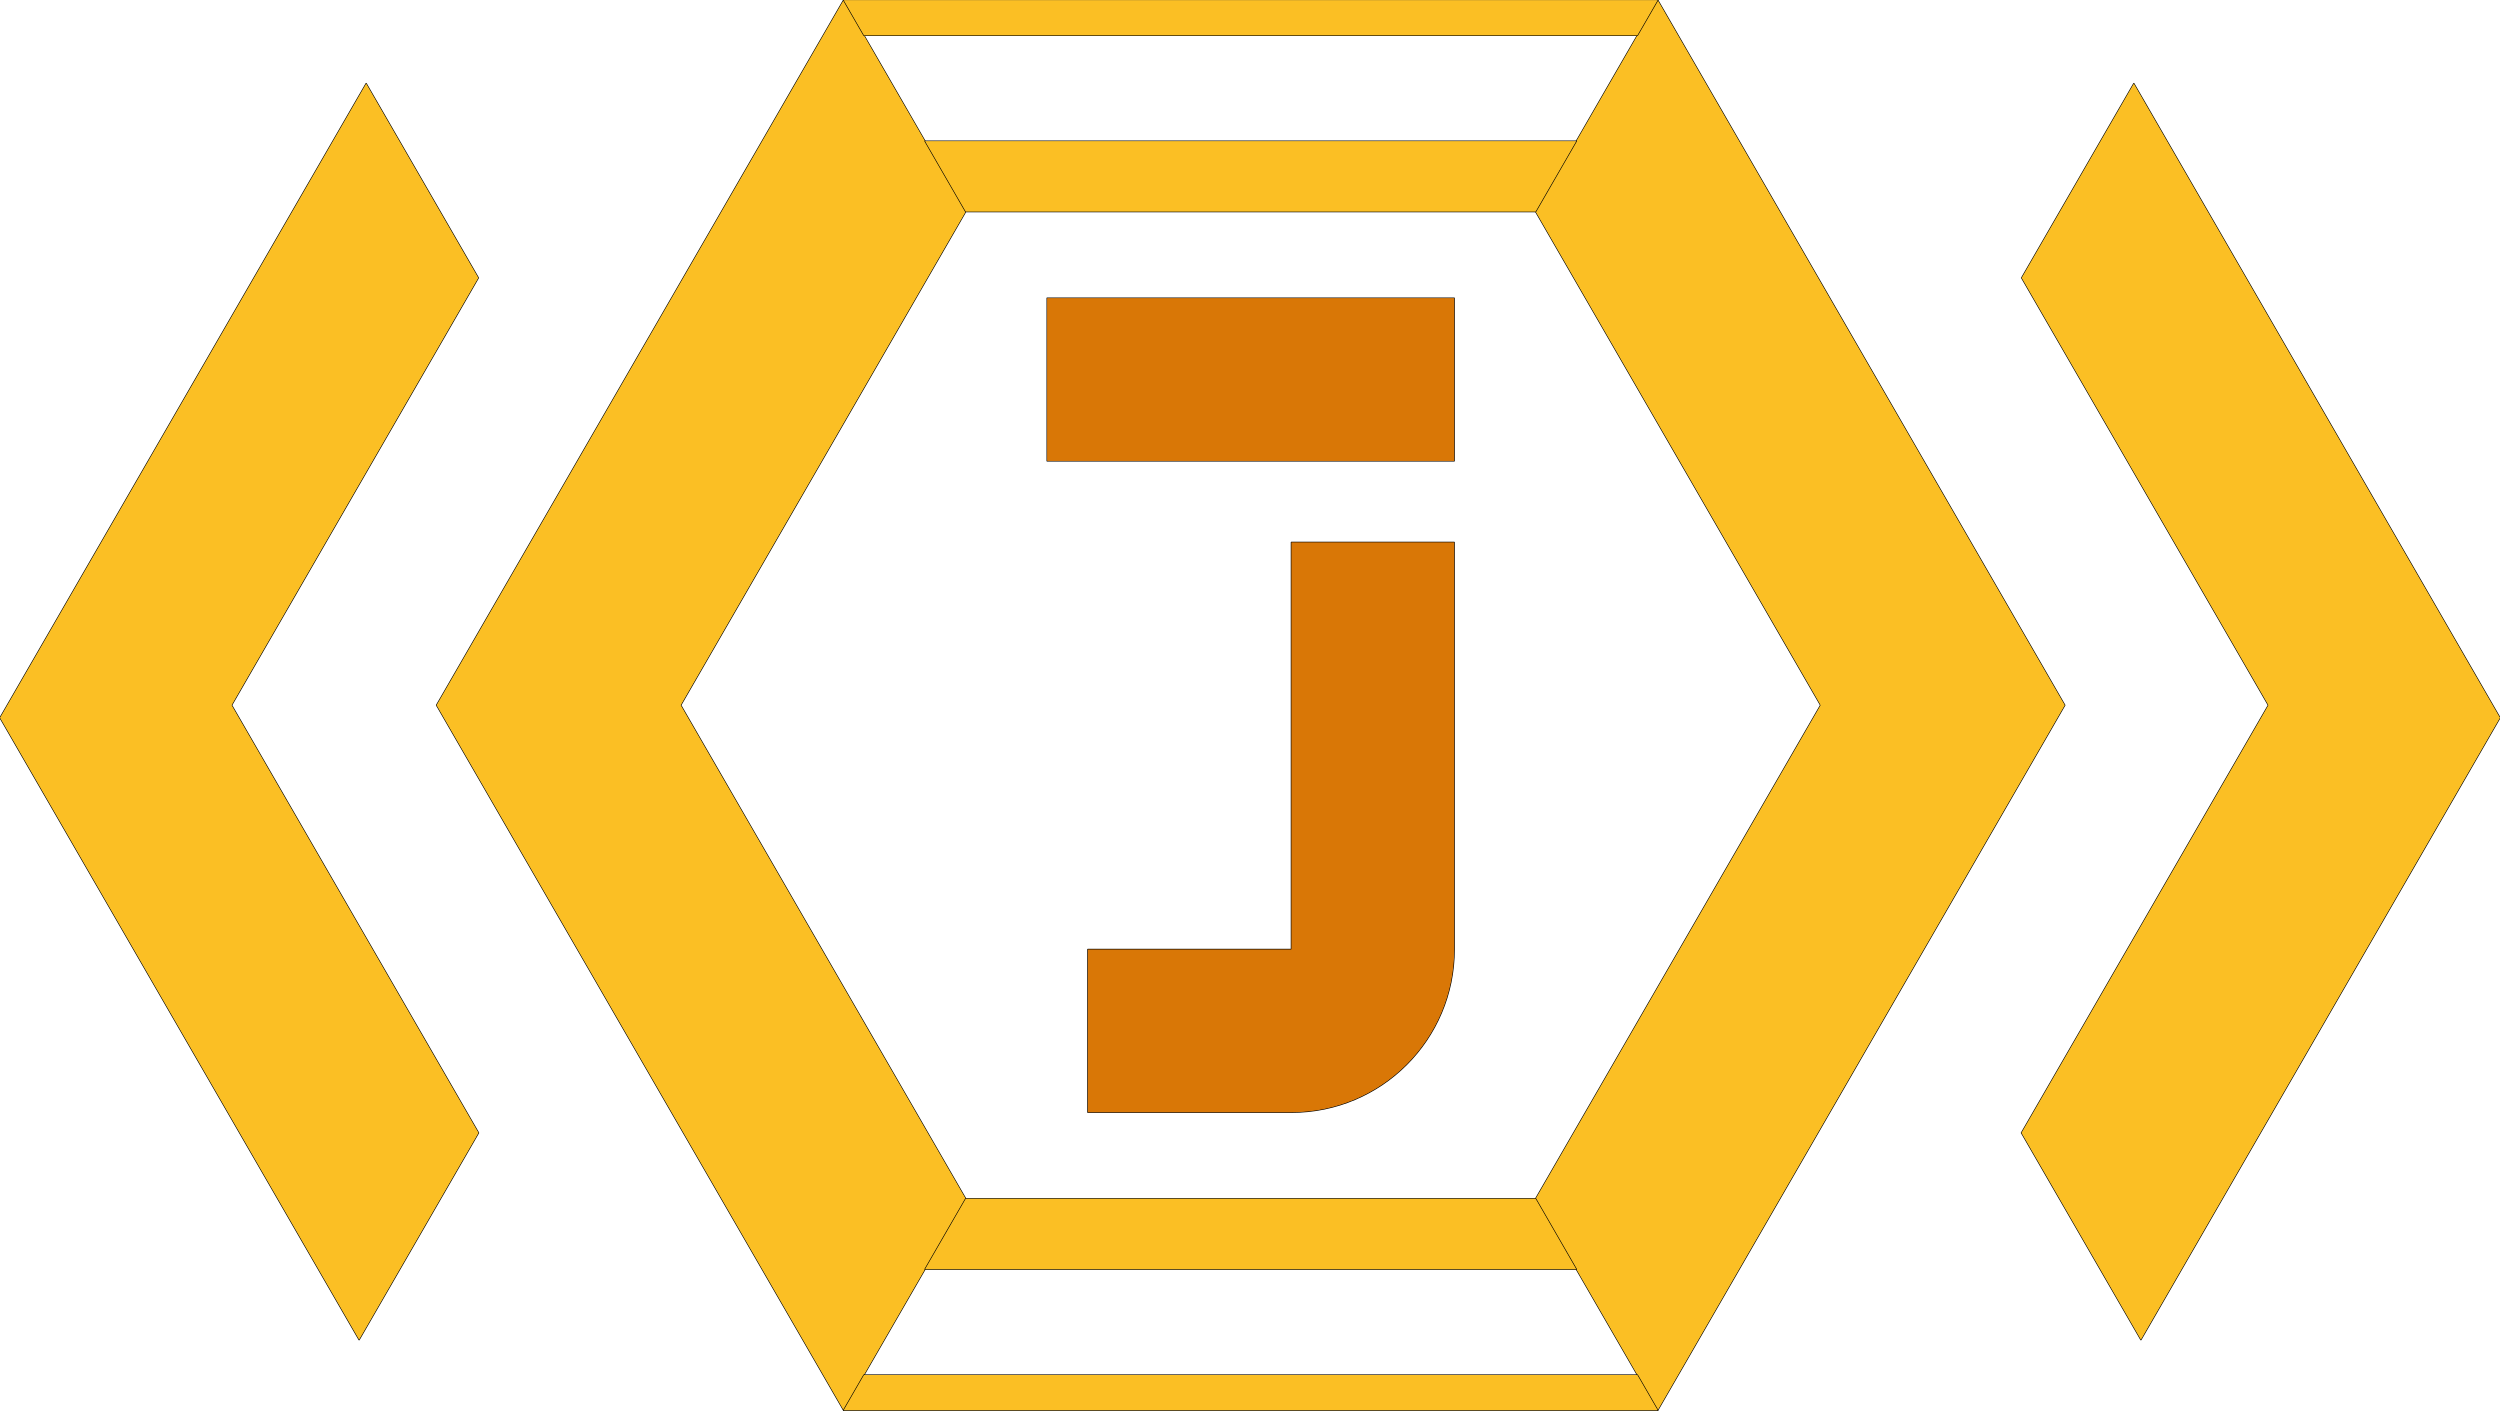
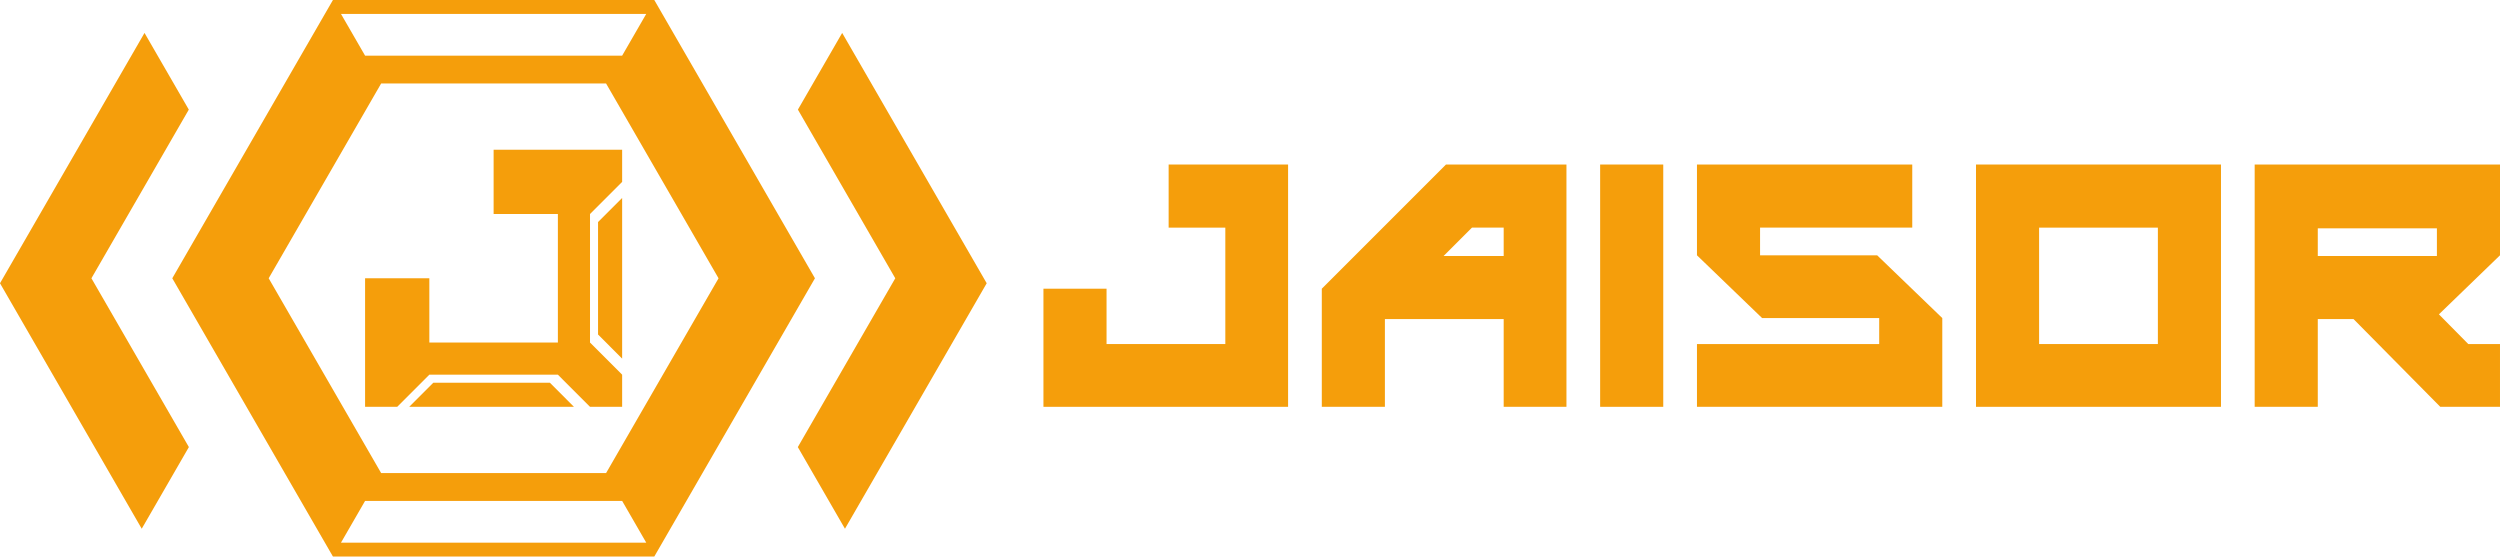
- <svg xmlns="http://www.w3.org/2000/svg" width="1021" height="576" viewBox="0 0 1000000 564153">
-   <defs>
-     <style>.C1 {stroke: #000000; stroke-width: 490; stroke-opacity: 1.000; fill: none; fill-opacity: 1.000;}</style>
-     <style>.C2 {stroke: none; stroke-width: none; stroke-opacity: 1.000; fill: #fbbf24; fill-opacity: 1.000;}</style>
-     <style>.C3 {stroke: none; stroke-width: none; stroke-opacity: 1.000; fill: #d97706; fill-opacity: 1.000;}</style>
-   </defs>
-   <g stroke-linecap="round" stroke-linejoin="round" fill-rule="evenodd">
-     <path d="M 337437 564106 l -162830 -282030 l 162830 -282030 l 8142 14101 l 24425 42304 l 16283 28203 l -113981 197421 l 113981 197421 l -16283 28203 l -24425 42304 l -8142 14101" class="C1" />
-     <path d="M 337437 564106 l -162830 -282030 l 162830 -282030 l 8142 14101 l 24425 42304 l 16283 28203 l -113981 197421 l 113981 197421 l -16283 28203 l -24425 42304 l -8142 14101 Z" class="C2" />
-     <path d="M 146469 33416 l -146469 253692 l 143642 248795 l 47781 -82760 l -98766 -171067 l 98688 -170932 l -44876 -77728" class="C1" />
-     <path d="M 146469 33416 l -146469 253692 l 143642 248795 l 47781 -82760 l -98766 -171067 l 98688 -170932 l -44876 -77728 Z" class="C2" />
-     <path d="M 825927 282076 l -162830 282030 l -8142 -14101 l -24425 -42304 l -16283 -28203 l 113981 -197421 l -113981 -197421 l 16283 -28203 l 24425 -42304 l 8142 -14101 l 162830 282030" class="C1" />
-     <path d="M 825927 282076 l -162830 282030 l -8142 -14101 l -24425 -42304 l -16283 -28203 l 113981 -197421 l -113981 -197421 l 16283 -28203 l 24425 -42304 l 8142 -14101 l 162830 282030 Z" class="C2" />
-     <path d="M 808577 453144 l 98766 -171067 l -98688 -170932 l 44876 -77728 l 146469 253692 l -143642 248795 l -47781 -82760" class="C1" />
-     <path d="M 808577 453144 l 98766 -171067 l -98688 -170932 l 44876 -77728 l 146469 253692 l -143642 248795 l -47781 -82760 Z" class="C2" />
-     <path d="M 630531 507700 l -16283 -28203 l -227962 0 l -16283 28203 l 260528 0" class="C1" />
-     <path d="M 630531 507700 l -16283 -28203 l -227962 0 l -16283 28203 l 260528 0 Z" class="C2" />
-     <path d="M 663097 564106 l -8142 -14101 l -309377 0 l -8142 14101 l 325660 0" class="C1" />
-     <path d="M 663097 564106 l -8142 -14101 l -309377 0 l -8142 14101 l 325660 0 Z" class="C2" />
-     <path d="M 630531 56452 l -260528 0 l 16283 28203 l 227962 0 l 16283 -28203" class="C1" />
-     <path d="M 630531 56452 l -260528 0 l 16283 28203 l 227962 0 l 16283 -28203 Z" class="C2" />
-     <path d="M 337437 46 l 325660 0 l -8142 14101 l -309377 0 l -8142 -14101" class="C1" />
-     <path d="M 337437 46 l 325660 0 l -8142 14101 l -309377 0 l -8142 -14101 Z" class="C2" />
-     <path d="M 581682 184378 l 0 -65132 l -162830 0 l 0 65132 l 162830 0" class="C1" />
-     <path d="M 581682 184378 l 0 -65132 l -162830 0 l 0 65132 l 162830 0 Z" class="C3" />
-     <path d="M 516550 216944 l -0 162830 l -81415 0 l 0 65132 l 81415 0 c 35971 0 65132 -29161 65132 -65132 l -0 -162830 l -65132 0" class="C1" />
-     <path d="M 516550 216944 l -0 162830 l -81415 0 l 0 65132 l 81415 0 c 35971 0 65132 -29161 65132 -65132 l -0 -162830 l -65132 0 Z" class="C3" />
-   </g>
+ <svg xmlns="http://www.w3.org/2000/svg" viewBox="0 0 272.666 60.702">
+   <path fill-rule="evenodd" fill="#f59e0b" d="M88.883,30.351 L71.36,0 L36.313,0 L18.79,30.351 L36.313,60.702 L71.36,60.702 Z M78.369,30.351 L66.103,9.106 L41.57,9.106 L29.304,30.351 L41.57,51.597 L66.103,51.597 Z M39.818,6.07 L67.855,6.07 L70.483,1.518 L37.19,1.518 Z M39.818,54.632 L67.855,54.632 L70.483,59.184 L37.19,59.184 Z" />
+   <polygon fill="#f59e0b" points="9.971 30.351 20.592 11.956 15.762 3.591 0 30.893 15.458 57.667 20.6 48.761 9.971 30.351" />
+   <polygon fill="#f59e0b" points="92.157 57.667 107.616 30.893 91.853 3.591 87.024 11.956 97.644 30.351 87.015 48.761 92.157 57.667" />
+   <polygon fill="#f59e0b" points="53.837 16.333 67.855 16.333 67.855 19.837 64.35 23.342 64.35 37.36 67.855 40.865 67.855 44.37 64.35 44.37 60.846 40.865 46.827 40.865 43.323 44.37 39.818 44.37 39.818 30.351 46.827 30.351 46.827 37.36 60.846 37.36 60.846 23.342 53.837 23.342 53.837 16.333" />
+   <polygon fill="#f59e0b" points="65.227 24.218 65.227 36.484 67.855 39.113 67.855 21.59 65.227 24.218" />
+   <polygon fill="#f59e0b" points="59.97 41.741 47.261 41.741 44.632 44.37 62.598 44.37 59.97 41.741" />
+   <path fill="#f59e0b" d="M113.805,44.37v-12.882h6.882v6.036h12.955v-12.697h-6.183v-6.883h13.028v26.426h-26.683,0Z" />
+   <path fill="#f59e0b" d="M164.001,44.37v-9.569h-12.955v9.569h-6.882v-12.882l13.544-13.544h13.139v26.426h-6.846ZM164.001,24.827h-3.46l-3.091,3.091h6.551v-3.091h0Z" />
+   <path fill="#f59e0b" d="M174.522,44.37v-26.426h6.883v26.426h-6.883Z" />
+   <path fill="#f59e0b" d="M185.082,44.37v-6.846h19.875v-2.834h-12.771l-7.104-6.846v-9.9h23.481v6.883h-16.599v3.018h12.771l7.103,6.846v9.68h-26.757.001Z" />
+   <path fill="#f59e0b" d="M215.515,44.37v-26.426h26.72v26.426h-26.72ZM235.352,24.827h-12.955v12.697h12.955v-12.697Z" />
+   <path fill="#f59e0b" d="M266.152,44.37l-9.459-9.569h-3.901v9.569h-6.883v-26.426h26.757v9.9l-6.662,6.44,3.202,3.239h3.459v6.846h-6.514.001ZM265.784,24.9h-12.992v3.018h12.992v-3.018Z" />
</svg>
